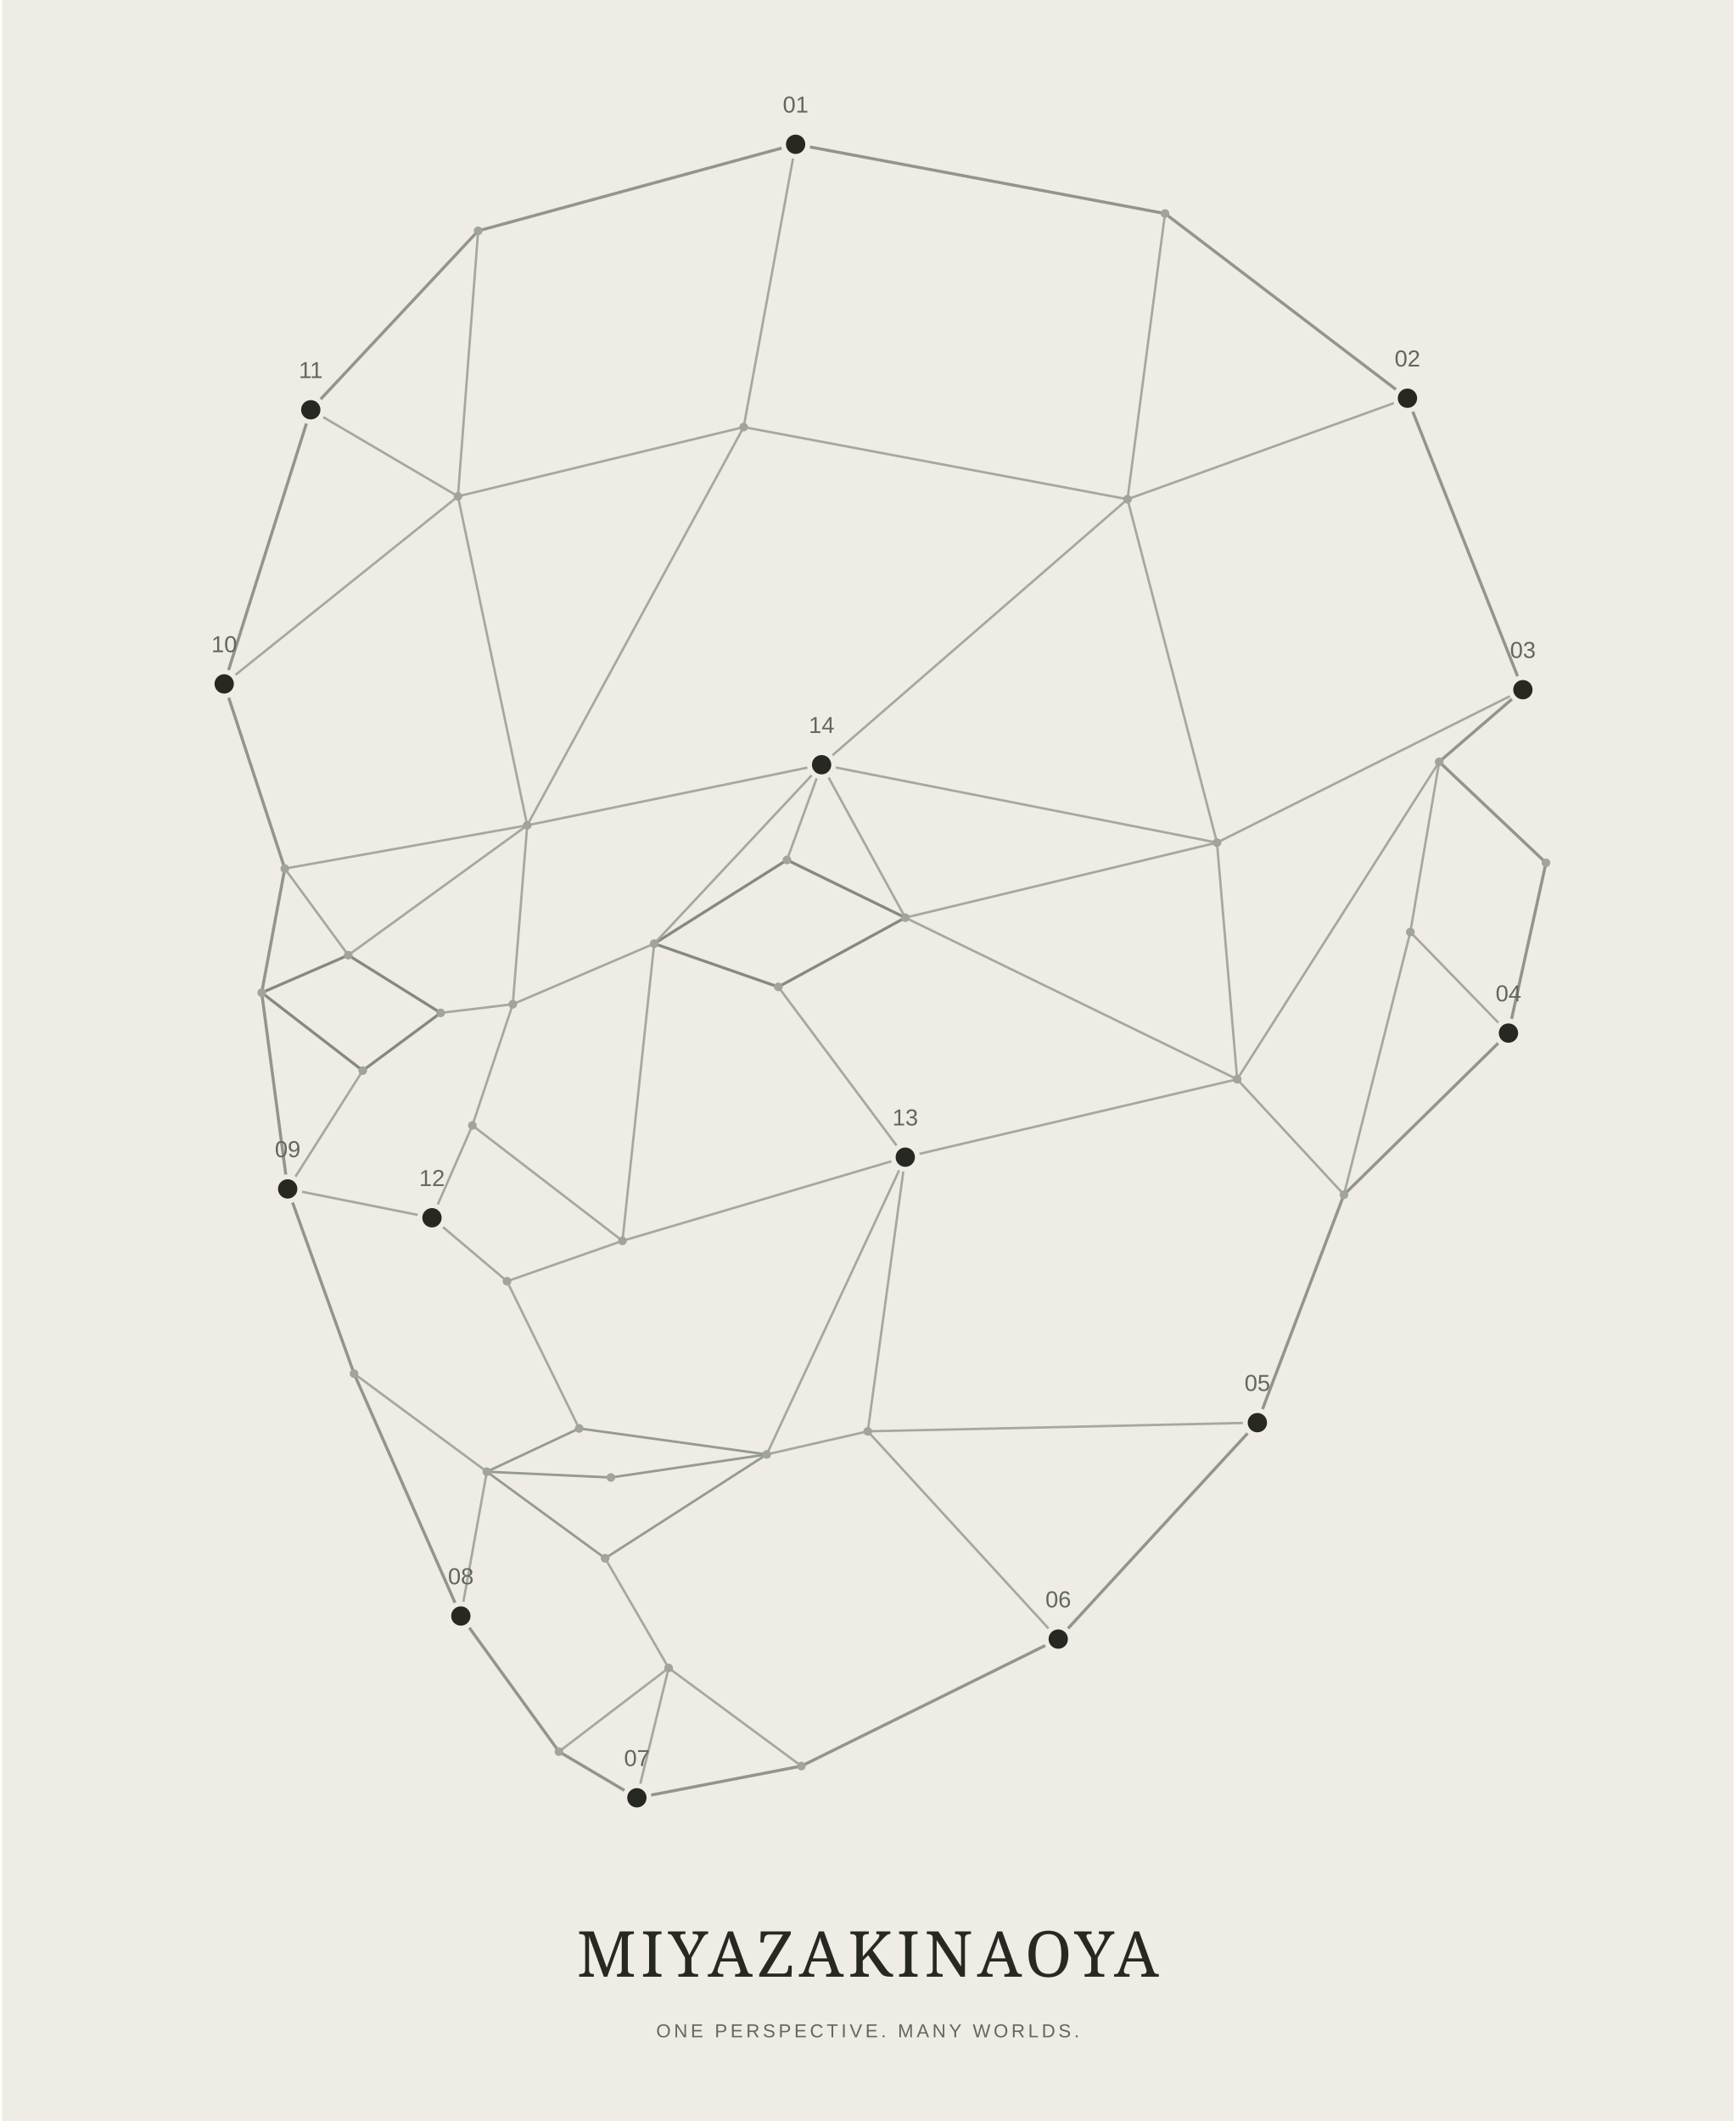
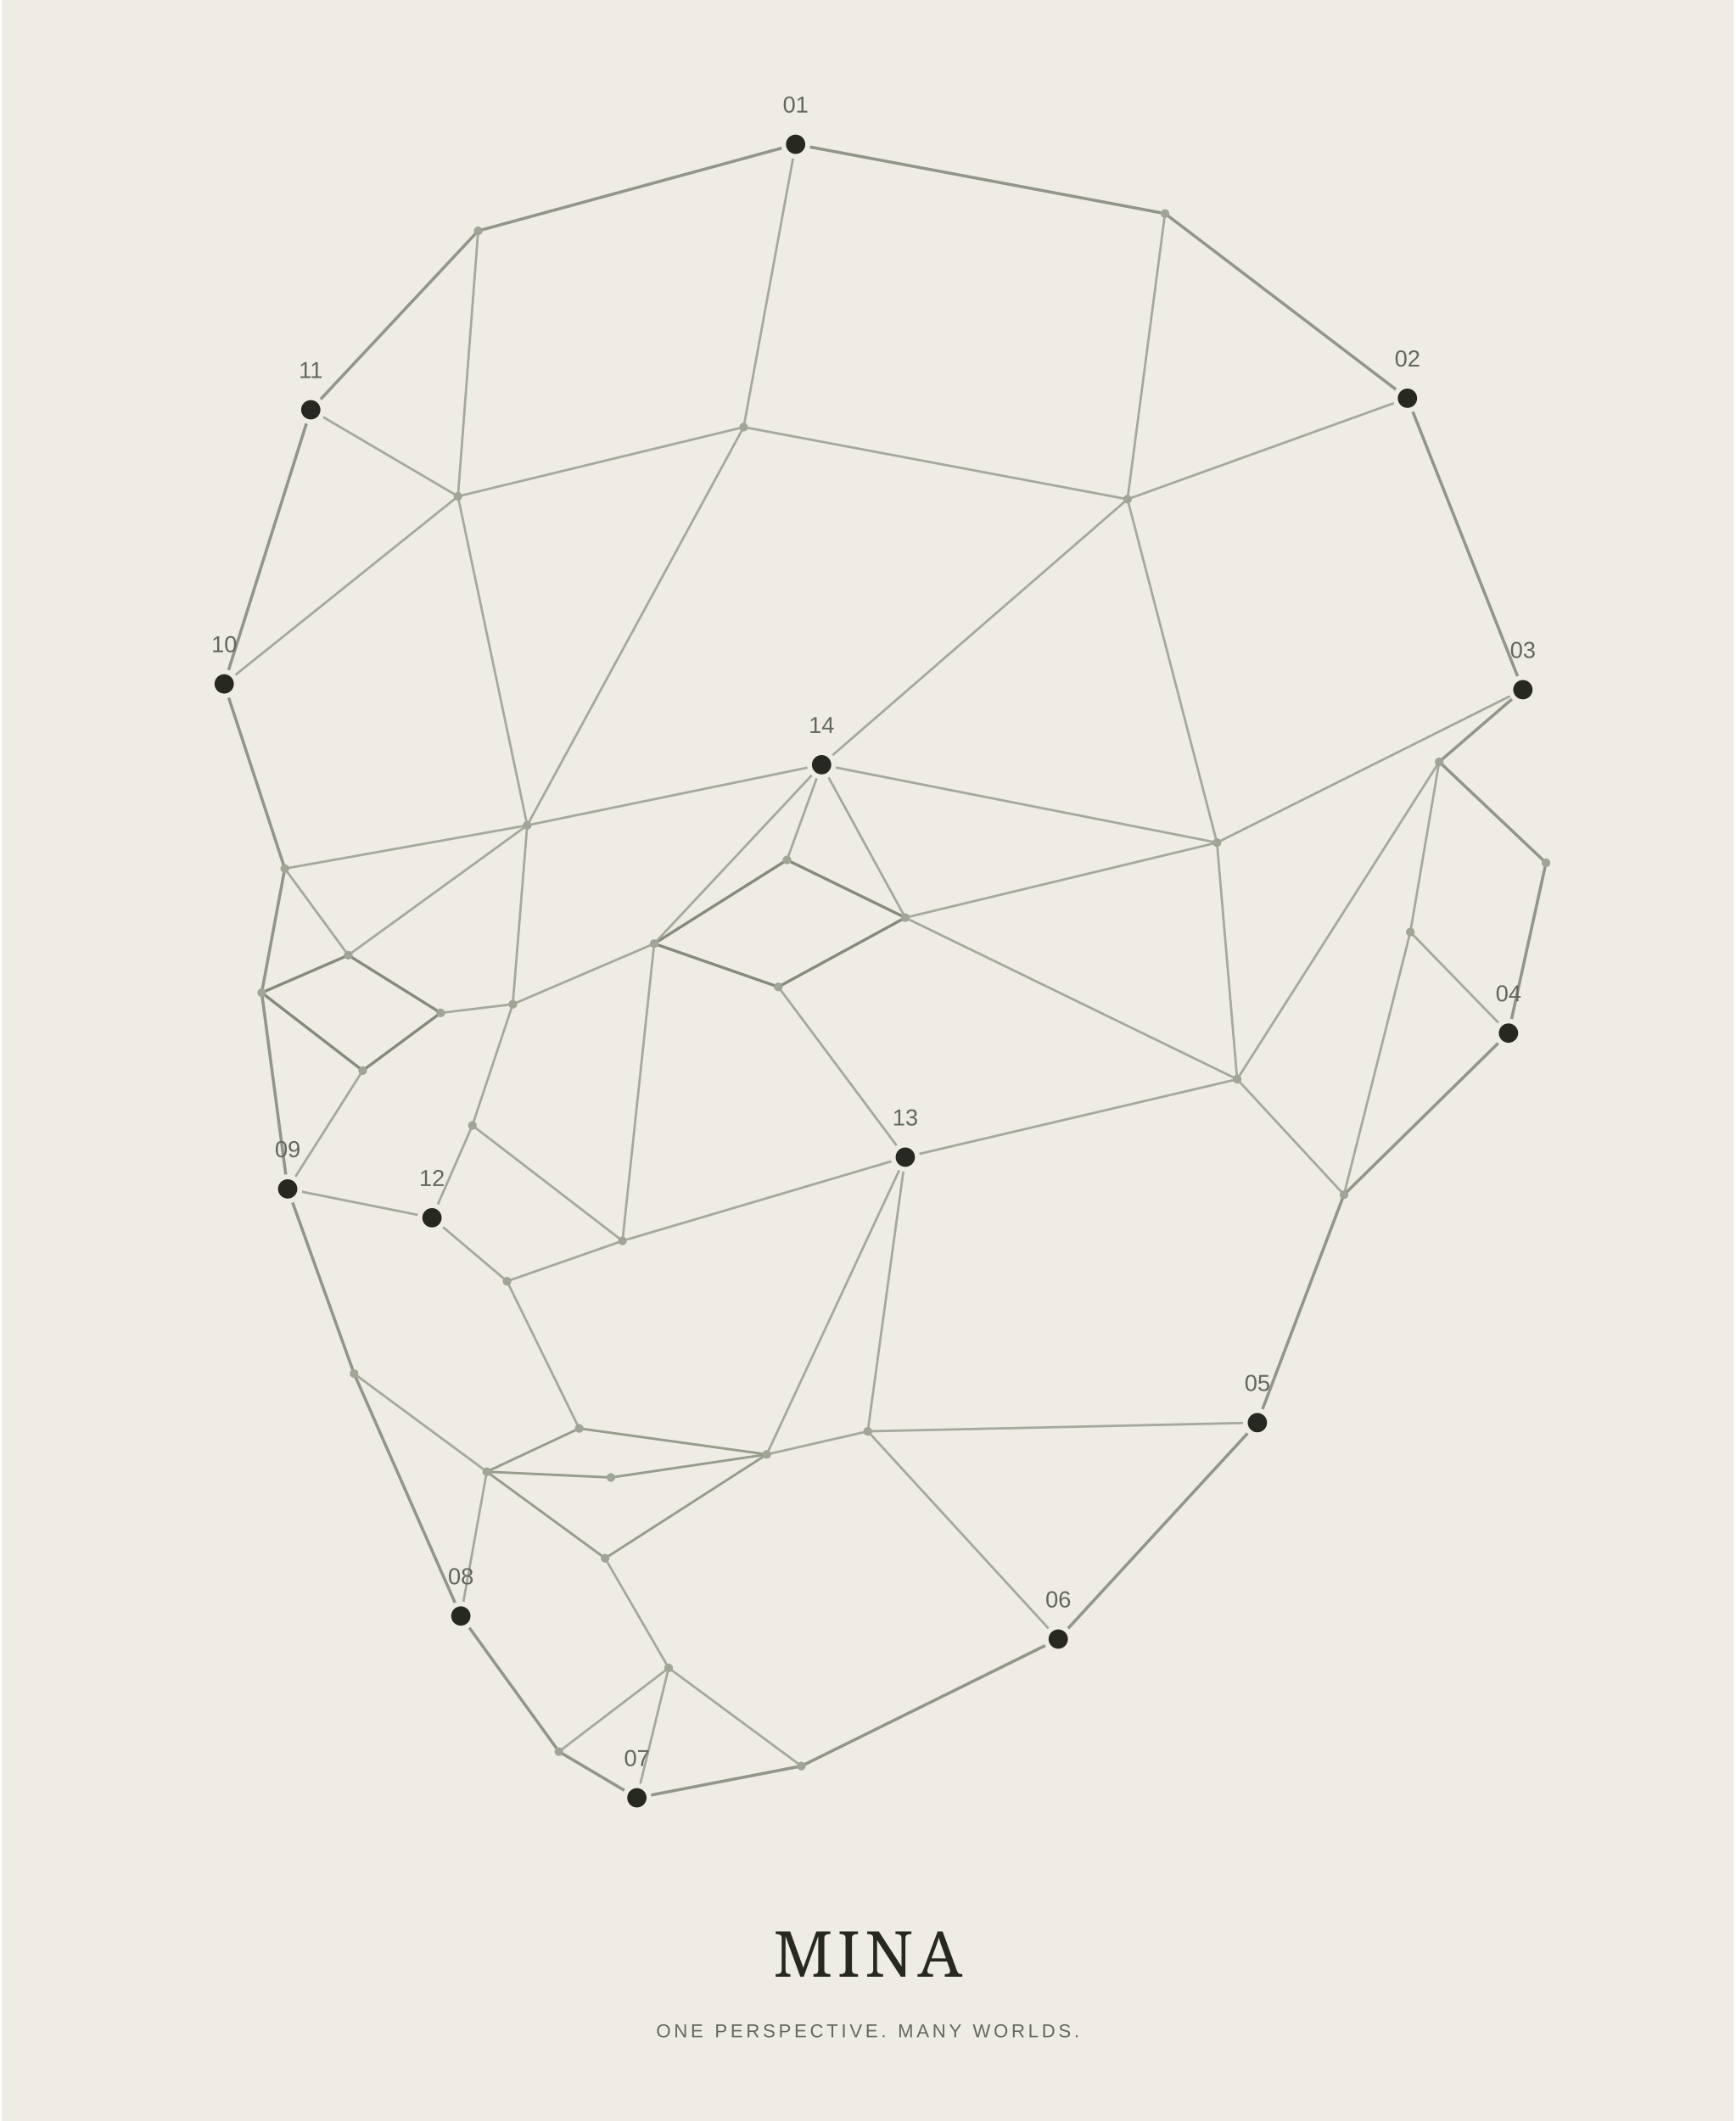
<svg xmlns="http://www.w3.org/2000/svg" width="720" height="880" viewBox="260 -105 600 735">
  <rect x="260" y="-105" width="600" height="735" fill="#eeece5" />
  <g fill="none" stroke-linejoin="round" stroke-linecap="round">
    <path data-from="crown" data-to="crownL" d="M535,-55 L425,-25" stroke="#92958a" stroke-width="1.05" />
    <path data-from="crown" data-to="crownR" d="M535,-55 L663,-31" stroke="#92958a" stroke-width="1.05" />
    <path data-from="crownR" data-to="upperR" d="M663,-31 L747,33" stroke="#92958a" stroke-width="1.05" />
    <path data-from="templeR" data-to="upperR" d="M787,134 L747,33" stroke="#92958a" stroke-width="1.05" />
    <path data-from="earTop" data-to="templeR" d="M758,159 L787,134" stroke="#92958a" stroke-width="1.05" />
    <path data-from="earBack" data-to="earTop" d="M795,194 L758,159" stroke="#92958a" stroke-width="1.05" />
    <path data-from="earBack" data-to="earMid" d="M795,194 L782,253" stroke="#92958a" stroke-width="1.05" />
    <path data-from="earBase" data-to="earMid" d="M725,309 L782,253" stroke="#92958a" stroke-width="1.05" />
    <path data-from="earBase" data-to="jawR" d="M725,309 L695,388" stroke="#92958a" stroke-width="1.05" />
    <path data-from="jaw" data-to="jawR" d="M626,463 L695,388" stroke="#92958a" stroke-width="1.05" />
    <path data-from="chinR" data-to="jaw" d="M537,507 L626,463" stroke="#92958a" stroke-width="1.05" />
    <path data-from="chin" data-to="chinR" d="M480,518 L537,507" stroke="#92958a" stroke-width="1.05" />
    <path data-from="chin" data-to="chinL" d="M480,518 L453,502" stroke="#92958a" stroke-width="1.05" />
    <path data-from="chinL" data-to="jawL" d="M453,502 L419,455" stroke="#92958a" stroke-width="1.05" />
    <path data-from="farLowCheek" data-to="jawL" d="M382,371 L419,455" stroke="#92958a" stroke-width="1.05" />
    <path data-from="farCheek" data-to="farLowCheek" d="M359,307 L382,371" stroke="#92958a" stroke-width="1.05" />
    <path data-from="farCheek" data-to="farOut" d="M359,307 L350,239" stroke="#92958a" stroke-width="1.05" />
    <path data-from="browL" data-to="farOut" d="M358,196 L350,239" stroke="#92958a" stroke-width="1.05" />
    <path data-from="browL" data-to="templeL" d="M358,196 L337,132" stroke="#92958a" stroke-width="1.05" />
    <path data-from="templeL" data-to="upperL" d="M337,132 L367,37" stroke="#92958a" stroke-width="1.05" />
    <path data-from="crownL" data-to="upperL" d="M425,-25 L367,37" stroke="#92958a" stroke-width="1.05" />
    <path data-from="foreL" data-to="upperL" d="M418,67 L367,37" stroke="#a5a89c" stroke-width="0.82" />
    <path data-from="foreC" data-to="foreL" d="M517,43 L418,67" stroke="#a5a89c" stroke-width="0.82" />
    <path data-from="crown" data-to="foreC" d="M535,-55 L517,43" stroke="#a5a89c" stroke-width="0.82" />
    <path data-from="crownL" data-to="foreL" d="M425,-25 L418,67" stroke="#a5a89c" stroke-width="0.82" />
    <path data-from="foreL" data-to="templeL" d="M418,67 L337,132" stroke="#a5a89c" stroke-width="0.82" />
    <path data-from="foreC" data-to="foreR" d="M517,43 L650,68" stroke="#a5a89c" stroke-width="0.82" />
    <path data-from="foreR" data-to="upperR" d="M650,68 L747,33" stroke="#a5a89c" stroke-width="0.82" />
    <path data-from="crownR" data-to="foreR" d="M663,-31 L650,68" stroke="#a5a89c" stroke-width="0.82" />
    <path data-from="browC" data-to="foreL" d="M442,181 L418,67" stroke="#a5a89c" stroke-width="0.82" />
    <path data-from="browC" data-to="foreC" d="M442,181 L517,43" stroke="#a5a89c" stroke-width="0.82" />
    <path data-from="browR" data-to="foreR" d="M544,160 L650,68" stroke="#a5a89c" stroke-width="0.82" />
    <path data-from="browC" data-to="browR" d="M442,181 L544,160" stroke="#a5a89c" stroke-width="0.82" />
    <path data-from="browC" data-to="browL" d="M442,181 L358,196" stroke="#a5a89c" stroke-width="0.82" />
    <path data-from="foreR" data-to="temple" d="M650,68 L681,187" stroke="#a5a89c" stroke-width="0.82" />
    <path data-from="temple" data-to="templeR" d="M681,187 L787,134" stroke="#a5a89c" stroke-width="0.82" />
    <path data-from="browR" data-to="temple" d="M544,160 L681,187" stroke="#a5a89c" stroke-width="0.82" />
    <path data-from="browR" data-to="nearOut" d="M544,160 L573,213" stroke="#a5a89c" stroke-width="0.82" />
    <path data-from="farOut" data-to="farTop" d="M350,239 L380,226" stroke="#858a7d" stroke-width="1.0" />
    <path data-from="farIn" data-to="farTop" d="M412,246 L380,226" stroke="#858a7d" stroke-width="1.0" />
    <path data-from="farIn" data-to="farLow" d="M412,246 L385,266" stroke="#858a7d" stroke-width="1.0" />
    <path data-from="farLow" data-to="farOut" d="M385,266 L350,239" stroke="#858a7d" stroke-width="1.0" />
    <path data-from="nearIn" data-to="nearTop" d="M486,222 L532,193" stroke="#858a7d" stroke-width="1.0" />
    <path data-from="nearOut" data-to="nearTop" d="M573,213 L532,193" stroke="#858a7d" stroke-width="1.0" />
    <path data-from="nearLow" data-to="nearOut" d="M529,237 L573,213" stroke="#858a7d" stroke-width="1.0" />
    <path data-from="nearIn" data-to="nearLow" d="M486,222 L529,237" stroke="#858a7d" stroke-width="1.0" />
    <path data-from="browL" data-to="farTop" d="M358,196 L380,226" stroke="#a5a89c" stroke-width="0.82" />
    <path data-from="browC" data-to="farTop" d="M442,181 L380,226" stroke="#a5a89c" stroke-width="0.82" />
    <path data-from="bridge" data-to="browC" d="M437,243 L442,181" stroke="#a5a89c" stroke-width="0.82" />
    <path data-from="bridge" data-to="nearIn" d="M437,243 L486,222" stroke="#a5a89c" stroke-width="0.82" />
    <path data-from="browR" data-to="nearIn" d="M544,160 L486,222" stroke="#a5a89c" stroke-width="0.82" />
    <path data-from="browR" data-to="nearTop" d="M544,160 L532,193" stroke="#a5a89c" stroke-width="0.82" />
    <path data-from="bridge" data-to="farIn" d="M437,243 L412,246" stroke="#a5a89c" stroke-width="0.82" />
    <path data-from="bridge" data-to="noseMid" d="M437,243 L423,285" stroke="#a5a89c" stroke-width="0.82" />
    <path data-from="noseMid" data-to="noseTip" d="M423,285 L409,317" stroke="#a5a89c" stroke-width="0.82" />
    <path data-from="noseBase" data-to="noseTip" d="M435,339 L409,317" stroke="#a5a89c" stroke-width="0.82" />
    <path data-from="noseBase" data-to="noseWing" d="M435,339 L475,325" stroke="#a5a89c" stroke-width="0.82" />
    <path data-from="nearIn" data-to="noseWing" d="M486,222 L475,325" stroke="#a5a89c" stroke-width="0.82" />
    <path data-from="noseMid" data-to="noseWing" d="M423,285 L475,325" stroke="#a5a89c" stroke-width="0.82" />
    <path data-from="farLowCheek" data-to="mouthFar" d="M382,371 L428,405" stroke="#a5a89c" stroke-width="0.82" />
    <path data-from="jawL" data-to="mouthFar" d="M419,455 L428,405" stroke="#a5a89c" stroke-width="0.82" />
    <path data-from="farCheek" data-to="farLow" d="M359,307 L385,266" stroke="#a5a89c" stroke-width="0.82" />
    <path data-from="farCheek" data-to="noseTip" d="M359,307 L409,317" stroke="#a5a89c" stroke-width="0.82" />
    <path data-from="cheek" data-to="nearLow" d="M573,296 L529,237" stroke="#a5a89c" stroke-width="0.82" />
    <path data-from="cheek" data-to="cheekOuter" d="M573,296 L688,269" stroke="#a5a89c" stroke-width="0.82" />
    <path data-from="cheekOuter" data-to="temple" d="M688,269 L681,187" stroke="#a5a89c" stroke-width="0.82" />
    <path data-from="nearOut" data-to="temple" d="M573,213 L681,187" stroke="#a5a89c" stroke-width="0.82" />
    <path data-from="cheekOuter" data-to="nearOut" d="M688,269 L573,213" stroke="#a5a89c" stroke-width="0.82" />
    <path data-from="cheekOuter" data-to="earTop" d="M688,269 L758,159" stroke="#a5a89c" stroke-width="0.82" />
    <path data-from="cheekOuter" data-to="earBase" d="M688,269 L725,309" stroke="#a5a89c" stroke-width="0.82" />
    <path data-from="cheekLow" data-to="jawR" d="M560,391 L695,388" stroke="#a5a89c" stroke-width="0.82" />
    <path data-from="cheek" data-to="cheekLow" d="M573,296 L560,391" stroke="#a5a89c" stroke-width="0.82" />
    <path data-from="cheek" data-to="noseWing" d="M573,296 L475,325" stroke="#a5a89c" stroke-width="0.82" />
    <path data-from="cheek" data-to="mouthNear" d="M573,296 L525,399" stroke="#a5a89c" stroke-width="0.82" />
    <path data-from="mouthUp" data-to="noseBase" d="M460,390 L435,339" stroke="#a5a89c" stroke-width="0.82" />
    <path data-from="mouthFar" data-to="mouthUp" d="M428,405 L460,390" stroke="#969b8d" stroke-width="0.85" />
    <path data-from="mouthNear" data-to="mouthUp" d="M525,399 L460,390" stroke="#969b8d" stroke-width="0.85" />
    <path data-from="mouthMid" data-to="mouthNear" d="M471,407 L525,399" stroke="#969b8d" stroke-width="0.85" />
    <path data-from="mouthFar" data-to="mouthMid" d="M428,405 L471,407" stroke="#969b8d" stroke-width="0.85" />
    <path data-from="mouthFar" data-to="mouthLow" d="M428,405 L469,435" stroke="#969b8d" stroke-width="0.85" />
    <path data-from="mouthLow" data-to="mouthNear" d="M469,435 L525,399" stroke="#969b8d" stroke-width="0.85" />
    <path data-from="chinL" data-to="chinPlane" d="M453,502 L491,473" stroke="#a5a89c" stroke-width="0.82" />
    <path data-from="chinPlane" data-to="mouthLow" d="M491,473 L469,435" stroke="#a5a89c" stroke-width="0.82" />
    <path data-from="cheekLow" data-to="mouthNear" d="M560,391 L525,399" stroke="#a5a89c" stroke-width="0.82" />
    <path data-from="cheekLow" data-to="jaw" d="M560,391 L626,463" stroke="#a5a89c" stroke-width="0.82" />
    <path data-from="chinPlane" data-to="chinR" d="M491,473 L537,507" stroke="#a5a89c" stroke-width="0.82" />
    <path data-from="chin" data-to="chinPlane" d="M480,518 L491,473" stroke="#a5a89c" stroke-width="0.82" />
    <path data-from="earInner" data-to="earTop" d="M748,218 L758,159" stroke="#a5a89c" stroke-width="0.82" />
    <path data-from="earInner" data-to="earMid" d="M748,218 L782,253" stroke="#a5a89c" stroke-width="0.82" />
    <path data-from="earBase" data-to="earInner" d="M725,309 L748,218" stroke="#a5a89c" stroke-width="0.82" />
  </g>
  <g fill="#a0a598">
    <circle cx="425" cy="-25" r="1.5" />
    <circle cx="663" cy="-31" r="1.5" />
    <circle cx="418" cy="67" r="1.5" />
    <circle cx="517" cy="43" r="1.5" />
    <circle cx="650" cy="68" r="1.5" />
    <circle cx="442" cy="181" r="1.5" />
    <circle cx="358" cy="196" r="1.5" />
    <circle cx="681" cy="187" r="1.5" />
    <circle cx="350" cy="239" r="1.5" />
    <circle cx="380" cy="226" r="1.5" />
    <circle cx="412" cy="246" r="1.5" />
    <circle cx="385" cy="266" r="1.5" />
    <circle cx="486" cy="222" r="1.5" />
    <circle cx="532" cy="193" r="1.5" />
    <circle cx="573" cy="213" r="1.5" />
    <circle cx="529" cy="237" r="1.5" />
    <circle cx="437" cy="243" r="1.5" />
    <circle cx="423" cy="285" r="1.5" />
    <circle cx="435" cy="339" r="1.5" />
    <circle cx="475" cy="325" r="1.5" />
    <circle cx="382" cy="371" r="1.5" />
    <circle cx="688" cy="269" r="1.5" />
    <circle cx="560" cy="391" r="1.5" />
    <circle cx="758" cy="159" r="1.5" />
    <circle cx="795" cy="194" r="1.5" />
    <circle cx="725" cy="309" r="1.5" />
    <circle cx="748" cy="218" r="1.5" />
    <circle cx="428" cy="405" r="1.5" />
    <circle cx="460" cy="390" r="1.5" />
    <circle cx="471" cy="407" r="1.5" />
    <circle cx="525" cy="399" r="1.5" />
    <circle cx="469" cy="435" r="1.5" />
    <circle cx="453" cy="502" r="1.5" />
    <circle cx="537" cy="507" r="1.5" />
    <circle cx="491" cy="473" r="1.5" />
  </g>
  <a class="world-node" href="/gooooooooood_expression/" aria-label="gooooooooood expressionを訪れる">
    <circle cx="535" cy="-55" r="4.2" fill="#282823" stroke="#eeece5" stroke-width="1.7" />
    <text x="535" y="-66" text-anchor="middle" font-family="Arial,sans-serif" font-size="8" fill="#62675d">01</text>
  </a>
  <a class="world-node" href="/cratediggin/" aria-label="Crate Diggin’を訪れる">
    <circle cx="747" cy="33" r="4.2" fill="#282823" stroke="#eeece5" stroke-width="1.7" />
    <text x="747" y="22" text-anchor="middle" font-family="Arial,sans-serif" font-size="8" fill="#62675d">02</text>
  </a>
  <a class="world-node" href="/premiumcuts/" aria-label="Premium Cuts Listedを訪れる">
    <circle cx="787" cy="134" r="4.2" fill="#282823" stroke="#eeece5" stroke-width="1.7" />
    <text x="787" y="123" text-anchor="middle" font-family="Arial,sans-serif" font-size="8" fill="#62675d">03</text>
  </a>
  <a class="world-node" href="/earthnumber/" aria-label="Earth Numberを訪れる">
    <circle cx="782" cy="253" r="4.2" fill="#282823" stroke="#eeece5" stroke-width="1.7" />
    <text x="782" y="242" text-anchor="middle" font-family="Arial,sans-serif" font-size="8" fill="#62675d">04</text>
  </a>
  <a class="world-node" href="/chems/" aria-label="my Chemsを訪れる">
    <circle cx="695" cy="388" r="4.2" fill="#282823" stroke="#eeece5" stroke-width="1.7" />
    <text x="695" y="377" text-anchor="middle" font-family="Arial,sans-serif" font-size="8" fill="#62675d">05</text>
  </a>
  <a class="world-node" href="/suburbia-classica/" aria-label="SUBURBIA CLASSICAを訪れる">
    <circle cx="626" cy="463" r="4.2" fill="#282823" stroke="#eeece5" stroke-width="1.7" />
    <text x="626" y="452" text-anchor="middle" font-family="Arial,sans-serif" font-size="8" fill="#62675d">06</text>
  </a>
  <a class="world-node" href="/kuranpo/" aria-label="鎌・くらんぽを訪れる">
    <circle cx="480" cy="518" r="4.2" fill="#282823" stroke="#eeece5" stroke-width="1.7" />
    <text x="480" y="507" text-anchor="middle" font-family="Arial,sans-serif" font-size="8" fill="#62675d">07</text>
  </a>
  <a class="world-node" href="/youkai/" aria-label="一見坊の【日本妖怪学体系】を訪れる">
    <circle cx="419" cy="455" r="4.2" fill="#282823" stroke="#eeece5" stroke-width="1.7" />
    <text x="419" y="444" text-anchor="middle" font-family="Arial,sans-serif" font-size="8" fill="#62675d">08</text>
  </a>
  <a class="world-node" href="/sakanamushi/" aria-label="花鳥風月、そして魚と虫。を訪れる">
    <circle cx="359" cy="307" r="4.2" fill="#282823" stroke="#eeece5" stroke-width="1.7" />
    <text x="359" y="296" text-anchor="middle" font-family="Arial,sans-serif" font-size="8" fill="#62675d">09</text>
  </a>
  <a class="world-node" href="/sanreikotaiyoku/" aria-label="酸冷交代浴を訪れる">
    <circle cx="337" cy="132" r="4.2" fill="#282823" stroke="#eeece5" stroke-width="1.7" />
    <text x="337" y="121" text-anchor="middle" font-family="Arial,sans-serif" font-size="8" fill="#62675d">10</text>
  </a>
  <a class="world-node" href="/ppp/" aria-label="掌蹠膿疱症.comを訪れる">
    <circle cx="367" cy="37" r="4.2" fill="#282823" stroke="#eeece5" stroke-width="1.7" />
    <text x="367" y="26" text-anchor="middle" font-family="Arial,sans-serif" font-size="8" fill="#62675d">11</text>
  </a>
  <a class="world-node" href="/bookkeeping/" aria-label="IL MASTROを訪れる">
    <circle cx="409" cy="317" r="4.2" fill="#282823" stroke="#eeece5" stroke-width="1.7" />
    <text x="409" y="306" text-anchor="middle" font-family="Arial,sans-serif" font-size="8" fill="#62675d">12</text>
  </a>
  <a class="world-node" href="/1minutes/" aria-label="1minutes — ONE MINUTE FOREVERを訪れる">
    <circle cx="573" cy="296" r="4.2" fill="#282823" stroke="#eeece5" stroke-width="1.7" />
    <text x="573" y="285" text-anchor="middle" font-family="Arial,sans-serif" font-size="8" fill="#62675d">13</text>
  </a>
  <a class="world-node" href="/omochi-touch/" aria-label="OMOCHI TOUCHを訪れる">
    <circle cx="544" cy="160" r="4.2" fill="#282823" stroke="#eeece5" stroke-width="1.7" />
    <text x="544" y="149" text-anchor="middle" font-family="Arial,sans-serif" font-size="8" fill="#62675d">14</text>
  </a>
-   <text x="560" y="580" text-anchor="middle" font-family="Georgia,serif" font-size="22" letter-spacing="1.5" fill="#282823">MIYAZAKINAOYA</text>
+   <text x="560" y="580" text-anchor="middle" font-family="Georgia,serif" font-size="22" letter-spacing="1.5" fill="#282823">MINA</text>
  <text x="560" y="601" text-anchor="middle" font-family="Arial,sans-serif" font-size="6.5" letter-spacing="1.1" fill="#62675d">ONE PERSPECTIVE. MANY WORLDS.</text>
</svg>
